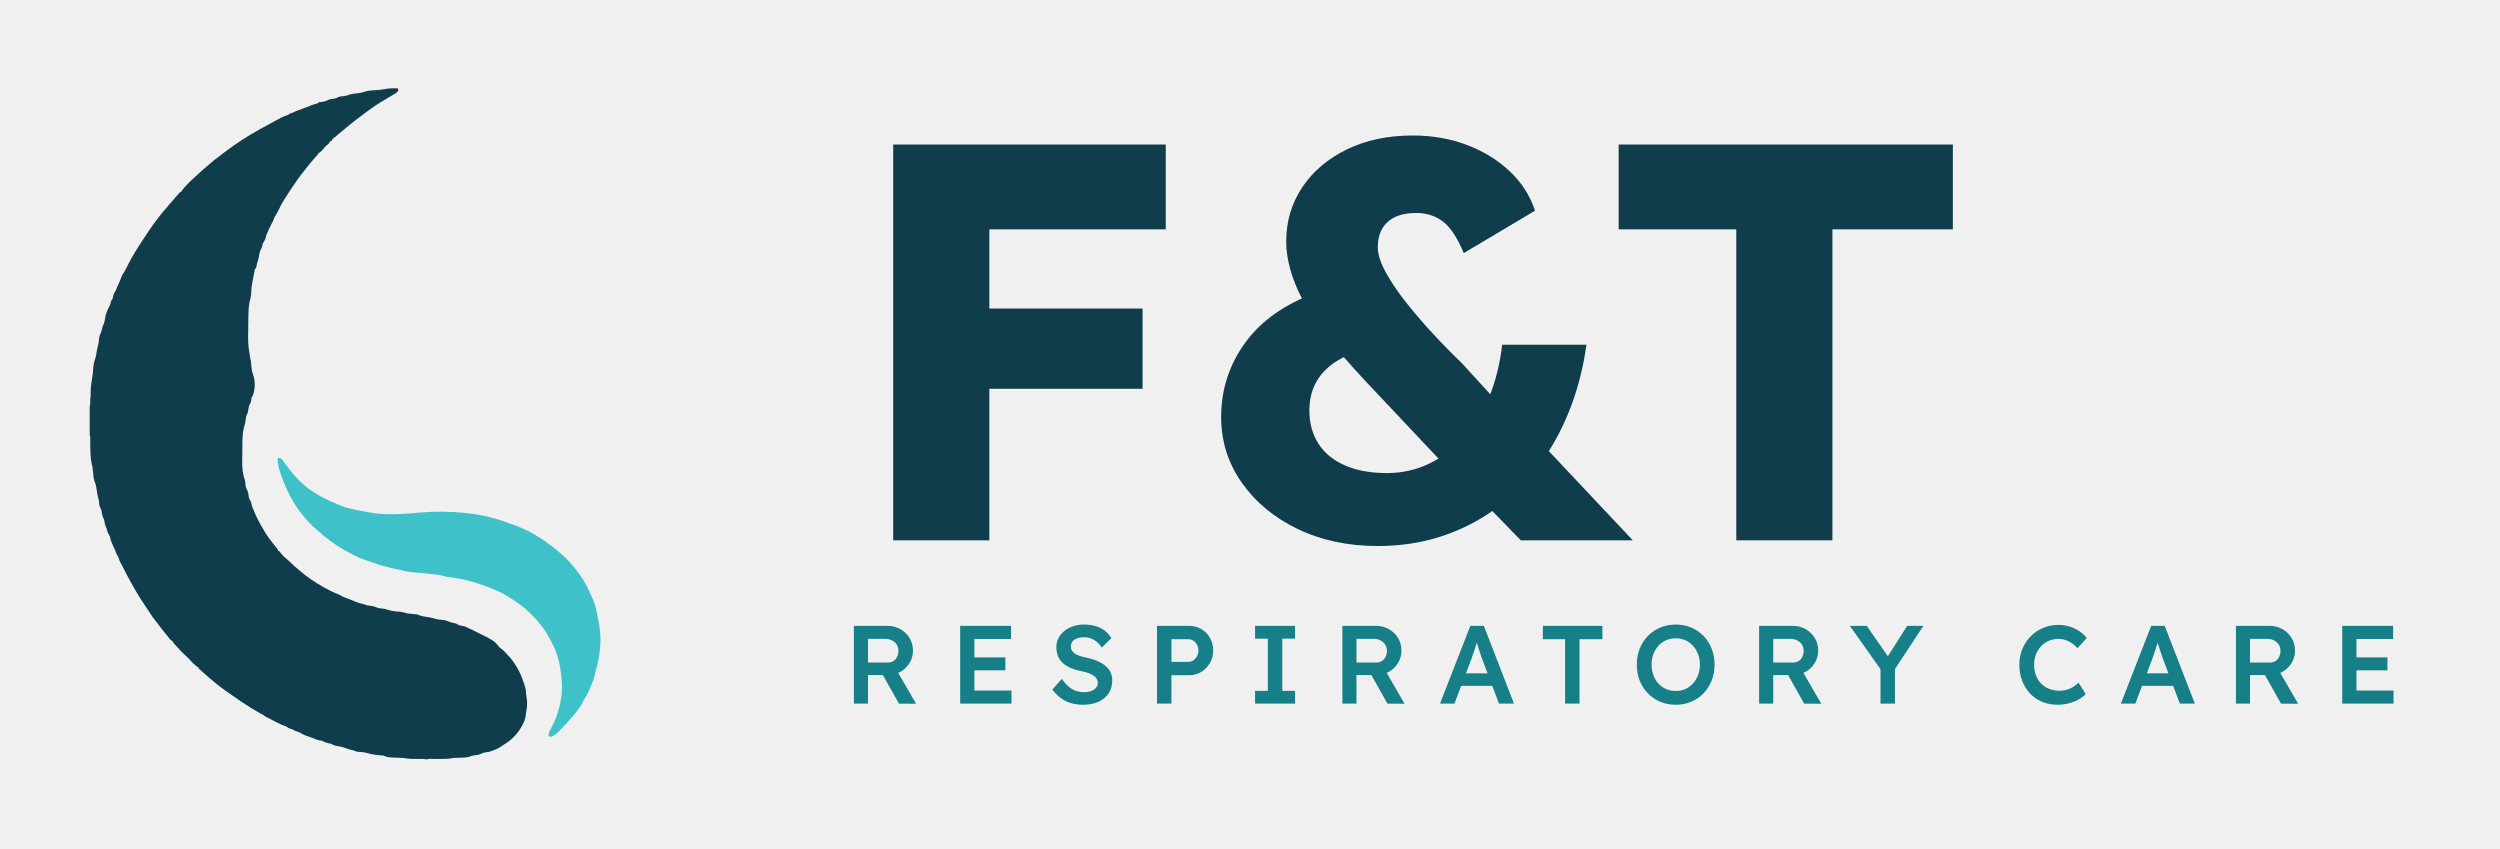
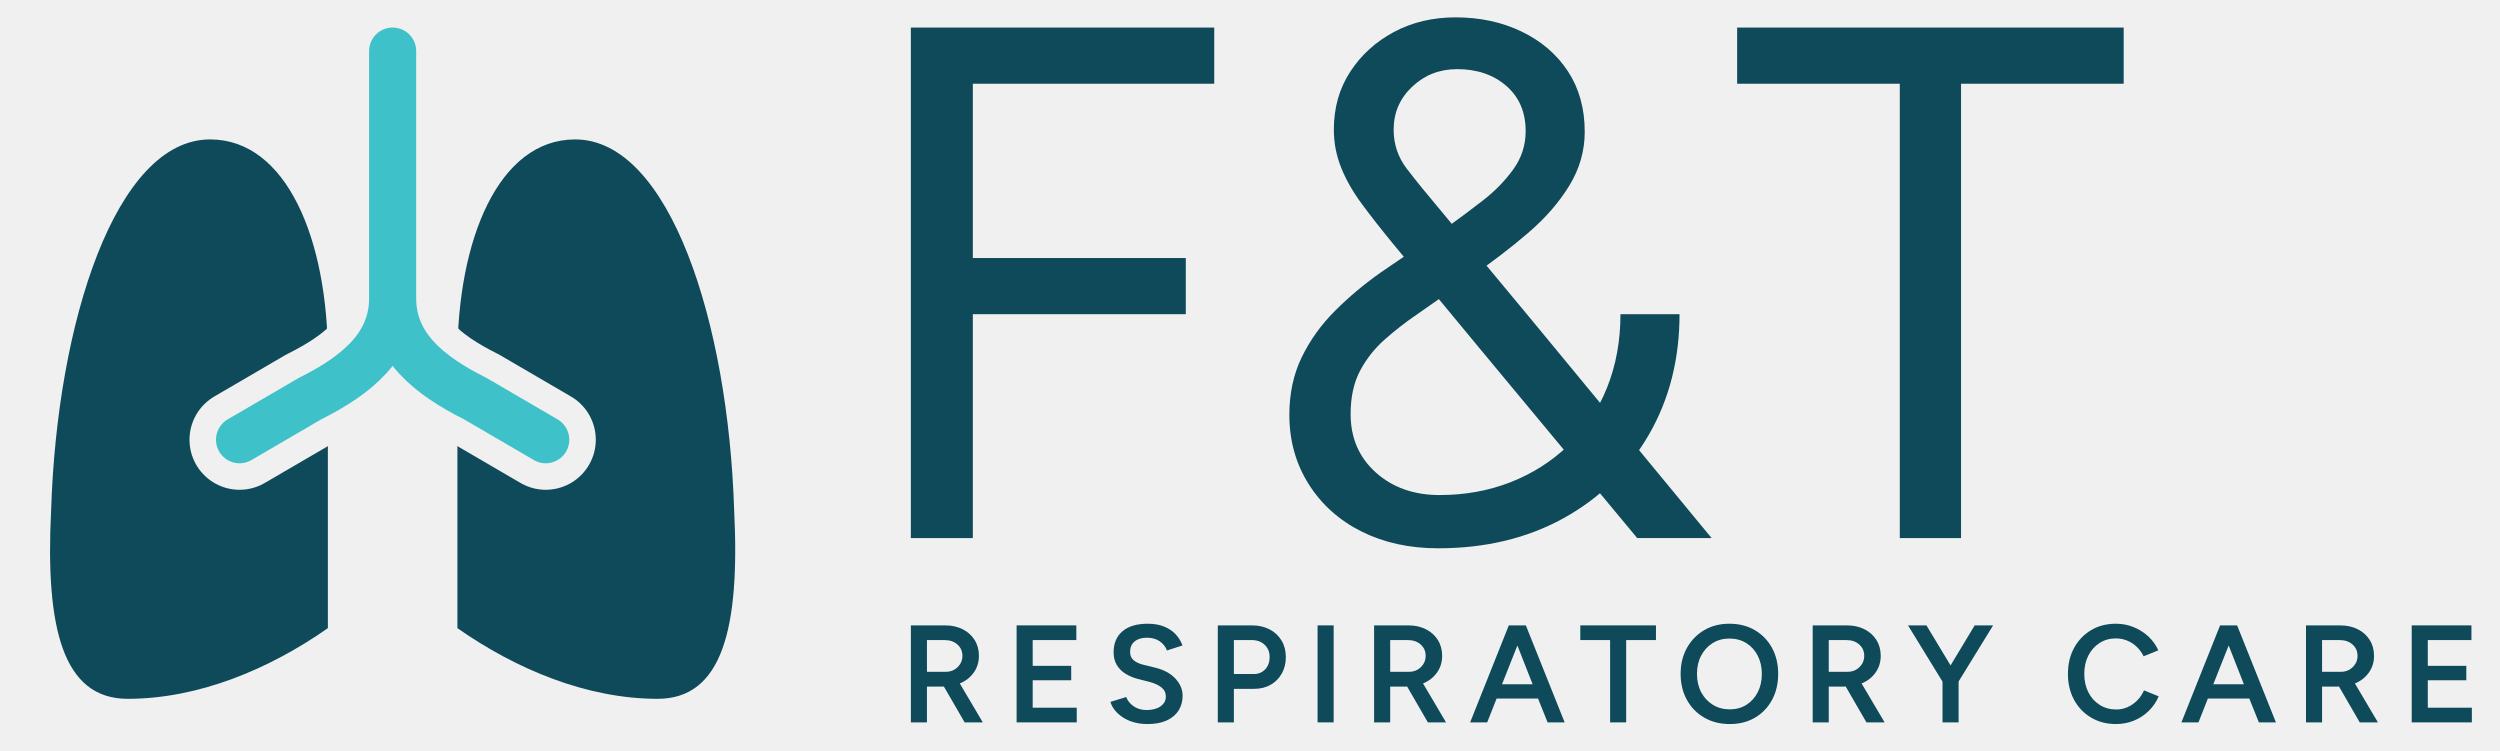
- <svg xmlns="http://www.w3.org/2000/svg" viewBox="-100 -100 3537 1200">
-   <g transform="scale(0.6748)">
-     <path d="M0 0 C0.3 1.6 0.7 3.3 1 5 C-2.7 9.9 -7.9 12.4 -13.1 15.4 C-19.3 18.9 -25.4 22.5 -31.4 26.3 C-34.3 28.2 -37.3 30 -40.3 31.8 C-47.5 36.2 -54.2 41.1 -61 46 C-61.9 46.7 -62.9 47.4 -63.9 48.1 C-69.8 52.3 -75.6 56.8 -81.4 61.2 C-84 63.2 -86.5 65.1 -89.1 67.1 C-97.6 73.5 -105.7 80.1 -113.7 87.1 C-116.4 89.5 -119.2 91.8 -122.1 94 C-126 97 -126 97 -128.8 99.8 C-131 102 -131 102 -135 104 C-135 104.7 -135 105.3 -135 106 C-135.7 106 -136.3 106 -137 106 C-137.7 107.3 -138.3 108.6 -139 110 C-139.5 110.2 -139.5 110.2 -142 111 C-142.7 112.3 -143.3 113.6 -144 115 C-146.7 117.3 -149.3 119.7 -152 122 C-154.4 124.6 -156.7 127.3 -159 130 C-160.6 131.7 -162.3 133.4 -164 135 C-164.7 135 -165.3 135 -166 135 C-166.7 136.3 -167.3 137.6 -168 139 C-169.6 140.9 -171.3 142.7 -173.1 144.6 C-181.1 153.2 -188.3 162.3 -195.4 171.6 C-198.1 175.1 -200.8 178.5 -203.5 181.9 C-208.2 187.9 -212.5 194.1 -216.7 200.6 C-218.6 203.4 -220.5 206.2 -222.5 208.9 C-226.5 214.5 -230 220.4 -233.7 226.3 C-235.4 229 -237.2 231.8 -239.1 234.5 C-242.5 239.8 -245.3 245.4 -248 251 C-251.4 257.9 -255.1 264.5 -259 271 C-259.2 271.5 -259.2 271.5 -259.9 273.8 C-261.3 277.9 -263.3 281.5 -265.4 285.2 C-268.7 291.4 -271.6 297.5 -274 304 C-274.7 305.3 -275.3 306.6 -276 308 C-276.3 309.4 -276.5 310.8 -276.8 312.2 C-278.1 317.4 -280.2 320.6 -283 325 C-283.7 327.7 -284.4 330.3 -285 333 C-285.8 334.7 -286.6 336.4 -287.5 338.2 C-290 343.4 -290.8 348.2 -291.5 353.9 C-292.2 358.1 -293.6 362 -295 366 C-295.3 367.8 -295.7 369.5 -296 371.3 C-297 376 -297 376 -300 380 C-300.8 383.4 -300.8 383.4 -301.4 387.5 C-302.5 394 -303.7 400.4 -305.1 406.9 C-306.8 415.2 -307.4 423.2 -307.7 431.7 C-308.1 437.5 -309.5 442.5 -311 448 C-312.8 457.7 -313.3 467.1 -313.4 476.9 C-313.5 477.6 -313.5 477.6 -313.5 481.4 C-313.6 484.5 -313.6 487.6 -313.6 490.7 C-313.7 495.5 -313.8 500.2 -313.8 505 C-313.9 508 -313.9 511.1 -313.9 514.1 C-314 515.5 -314 516.9 -314 518.3 C-314.1 528.8 -313.8 539.2 -312.1 549.5 C-311.9 550.6 -311.7 551.6 -311.5 552.7 C-311.4 553.8 -311.2 554.9 -311 556 C-310.5 559.4 -310 562.8 -309.5 566.2 C-309.1 568.5 -308.6 570.8 -308 573 C-307.7 576.2 -307.4 579.3 -307.2 582.5 C-306.6 588.3 -306.1 593.5 -304 598.9 C-298.5 613.6 -299.1 629.3 -304 644 C-304.5 644.8 -304.5 644.8 -307 649 C-307.1 650.4 -307.3 651.9 -307.4 653.4 C-308 658 -308 658 -309.9 661.2 C-312.3 665.5 -312.9 668.9 -313.6 673.6 C-314.4 679.3 -315 682 -318 687 C-318.6 690.1 -318.6 690.1 -318.9 693.6 C-319.5 699.6 -320.8 704.9 -322.6 710.6 C-325.7 722.4 -325.9 733.9 -326 746.1 C-326 750.8 -326.1 755.5 -326.1 760.2 C-326.2 764.6 -326.2 769 -326.3 773.5 C-326.3 775.7 -326.3 777.9 -326.4 780.1 C-326.6 794.3 -325.7 807.6 -320.9 821.1 C-320 824 -320 824 -319.7 829.7 C-319.3 835.2 -317.7 839.2 -315.2 844.1 C-313.4 848.3 -313.1 852.6 -312.5 857.1 C-311.8 860.9 -310 863.7 -308 867 C-307.1 870 -306.4 873.1 -305.7 876.2 C-304.9 879.4 -303.6 882.1 -302 885 C-301.5 886.3 -301.1 887.6 -300.6 888.9 C-299 893.1 -297.1 897 -295 901 C-294.5 902.1 -293.9 903.2 -293.4 904.3 C-290.2 910.8 -286.9 917 -283 923 C-281.9 924.9 -280.9 926.7 -279.8 928.6 C-273.5 939.4 -265.9 949.3 -258 959 C-251 967.7 -251 967.7 -251 970 C-250.3 970 -249.7 970 -249 970 C-247.7 971.6 -246.4 973.2 -245.2 974.8 C-240.7 980.4 -235.7 984.8 -230.1 989.4 C-227.4 991.7 -224.9 994 -222.4 996.6 C-218.5 1000.6 -214.3 1004.2 -209.9 1007.7 C-207.6 1009.5 -205.4 1011.4 -203.2 1013.4 C-189.7 1025 -174.4 1035.2 -159 1044 C-158.3 1044.4 -158.3 1044.4 -154.5 1046.6 C-145.1 1051.9 -135.8 1056.6 -125.7 1060.5 C-121.9 1062 -118.5 1063.9 -115 1066 C-112.3 1067 -109.7 1068 -107 1069 C-104.5 1070 -102.1 1071 -99.6 1071.9 C-99 1072.2 -99 1072.2 -95.7 1073.5 C-92.7 1074.7 -89.8 1075.9 -86.8 1077.2 C-81.3 1079.3 -75.8 1080.6 -70 1082 C-68.4 1082.7 -66.7 1083.3 -65 1084 C-62.6 1084.3 -60.2 1084.6 -57.8 1084.9 C-53 1085.5 -49.8 1086.1 -45.4 1088.1 C-41.3 1089.9 -39.3 1090.3 -34.9 1090.4 C-29.7 1090.7 -25.5 1091.7 -20.6 1093.4 C-12.2 1096.3 -4 1096.9 4.8 1097.4 C10.2 1098 14.8 1099.4 20 1101 C23.3 1101.4 26.6 1101.7 29.9 1101.9 C40.6 1102.9 40.6 1102.9 45.8 1105 C51.3 1107.1 56 1107.7 61.8 1108.4 C66.7 1109.1 71.3 1110.3 76.1 1111.6 C81.8 1113.1 87.1 1114.3 92.9 1114.5 C98.9 1114.8 103.5 1116.5 108.9 1118.8 C112 1120 112 1120 117.4 1121.1 C122 1122 122 1122 125.4 1124 C130.1 1126.6 134.7 1127.1 140 1128 C144.4 1129.8 148.6 1131.8 152.8 1133.9 C155.4 1135.2 158 1136.5 160.6 1137.8 C201.8 1158 201.8 1158 213 1172 C214.5 1173.3 216.1 1174.6 217.8 1175.8 C223.2 1180 227.5 1184.8 232 1190 C233.1 1191.2 234.2 1192.4 235.4 1193.6 C248 1208.9 256.9 1225.1 263 1244 C263.4 1245.1 263.8 1246.3 264.3 1247.4 C266.9 1254.7 268.5 1261.1 268.8 1268.8 C269 1272.2 269.5 1275.4 270.1 1278.7 C271.4 1287.3 271.2 1295.1 269.6 1303.7 C268.9 1307.4 268.5 1311 268.1 1314.7 C267.3 1320.7 265.9 1325.6 263 1331 C262.6 1331.9 262.1 1332.8 261.7 1333.8 C253.2 1350.2 242.4 1362.9 227 1373 C226 1373.7 225 1374.3 223.9 1375 C222.1 1376.2 220.3 1377.3 218.4 1378.5 C216.3 1379.8 214.1 1381.3 212 1382.7 C207.1 1385.5 202.3 1387.2 197 1389 C195.4 1389.7 193.7 1390.3 192 1391 C189.9 1391.3 187.8 1391.6 185.7 1391.9 C181.5 1392.5 178.9 1393 175.1 1395 C170 1397.5 165.2 1397.9 159.6 1398.5 C155.4 1399.1 151.9 1400.4 148 1402 C140 1403.6 131.7 1403.4 123.5 1403.6 C114.3 1403.9 114.3 1403.9 111 1405 C101.2 1406.2 91.5 1406.1 81.6 1406 C78.4 1406 75.2 1406 72 1405.9 C70.6 1405.9 69.2 1405.9 67.7 1405.9 C64 1406 64 1406 59 1407 C57.4 1406.7 55.7 1406.3 54 1406 C50.4 1406 46.7 1406 43.1 1406 C32.6 1406.1 22.3 1406.1 12 1404 C8.1 1403.8 4.3 1403.6 0.4 1403.5 C-21.3 1402.8 -21.3 1402.8 -30 1399 C-33.4 1398.6 -36.8 1398.3 -40.2 1398.1 C-49.5 1397.4 -57.7 1395.7 -66.6 1393.1 C-72 1391.7 -77.3 1391.4 -82.9 1391.2 C-86.7 1390.9 -89.6 1389.7 -93 1388 C-96 1387.3 -99 1386.6 -102 1386 C-106.5 1384.6 -110.9 1383.1 -115.2 1381.4 C-119.2 1380.3 -122.6 1379.6 -126.6 1379.1 C-132.1 1378.3 -136 1376.6 -141 1374 C-142.6 1373.7 -144.3 1373.3 -146 1373 C-151 1372 -154.5 1370.3 -159 1368 C-162.3 1367.3 -165.7 1366.7 -169 1366 C-172.4 1364.7 -175.7 1363.4 -179 1362 C-183.3 1360.5 -187.7 1359 -192 1357.5 C-197.4 1355.5 -202.1 1353 -207 1350 C-208.5 1349.5 -210 1349 -211.5 1348.5 C-216 1347 -216 1347 -221 1344 C-222.1 1343.7 -223.3 1343.4 -224.4 1343.1 C-228.3 1341.9 -230.7 1340.2 -234 1338 C-236.7 1337 -239.3 1336 -242 1335 C-249.1 1331.9 -255.9 1328.5 -262.7 1324.8 C-266.9 1322.5 -271.2 1320.4 -275.4 1318.4 C-278 1317 -278 1317 -282 1314 C-284.5 1312.7 -286.9 1311.3 -289.4 1310 C-301.6 1303.2 -313.5 1295.9 -325 1288 C-327.5 1286.4 -329.9 1284.7 -332.4 1283.1 C-338.4 1279.1 -344.4 1274.9 -350.3 1270.6 C-354.4 1267.7 -358.6 1264.8 -362.8 1261.9 C-369 1257.4 -375.1 1252.9 -381 1248 C-381.6 1247.5 -381.6 1247.5 -384.7 1245 C-392.4 1238.8 -399.9 1232.5 -407.1 1225.7 C-409.6 1223.3 -412.2 1221.1 -414.8 1218.9 C-415.3 1218.4 -415.3 1218.4 -418 1216 C-418 1215.3 -418 1214.7 -418 1214 C-419.3 1213.3 -420.6 1212.7 -422 1212 C-426.5 1208.2 -430.5 1204.6 -434.3 1200.2 C-438 1196 -441.8 1192.4 -445.9 1188.6 C-451.9 1183 -457.6 1177.3 -463 1171 C-464.7 1169.2 -466.4 1167.3 -468.1 1165.5 C-472 1161 -472 1161 -472 1159 C-473.3 1158.3 -474.6 1157.7 -476 1157 C-478 1154.8 -478 1154.8 -480.2 1152.1 C-480.6 1151.6 -480.6 1151.6 -482.6 1149 C-483.4 1148 -484.2 1147 -485 1146 C-486.4 1144.3 -487.9 1142.5 -489.3 1140.8 C-494.1 1135 -498.6 1128.9 -503.1 1122.8 C-505.5 1119.7 -507.9 1116.7 -510.3 1113.7 C-513.5 1109.7 -516.2 1105.6 -518.9 1101.3 C-521.7 1097 -524.6 1092.7 -527.5 1088.5 C-537.4 1074.1 -546.6 1059.3 -555 1044 C-556.3 1041.8 -557.5 1039.6 -558.8 1037.4 C-565.3 1026 -571.4 1014.4 -577.1 1002.7 C-578.4 1000.2 -579.7 997.7 -581.1 995.3 C-583.4 991.4 -584.6 987.3 -586 983 C-587.3 980.7 -588.6 978.3 -590 976 C-591 973.3 -592 970.7 -593 968 C-593.7 966.7 -594.3 965.4 -595 964 C-597 960.1 -598.5 956.1 -600 952 C-600.7 950.7 -601.3 949.4 -602 948 C-602.3 946.4 -602.6 944.8 -602.9 943.1 C-604 938.1 -605.2 936.1 -608 932 C-609 928.7 -610 925.3 -611 922 C-611.5 920.9 -612 919.7 -612.6 918.6 C-614 915 -614 915 -614.9 909.6 C-616 904 -616 904 -618 899.6 C-620.1 894.9 -620.7 890.9 -621.4 885.8 C-622 883 -622 883 -624.1 879 C-626.2 874.6 -626.5 870.9 -626.7 866 C-627.1 862.3 -628.1 858.9 -629.2 855.3 C-630.7 849.2 -631.3 843 -632.2 836.8 C-633 832.2 -634.3 828.3 -636 824 C-638 818.1 -638.5 812.5 -638.9 806.4 C-639.6 797.9 -640.9 790.2 -643 782 C-644.1 775 -644.3 768.1 -644.6 761.1 C-644.6 760.5 -644.6 760.5 -644.7 757.5 C-645 749.3 -645.1 741.2 -644.9 733.1 C-645 730 -645 730 -646 727 C-646.1 722.5 -646.1 718 -646.1 713.5 C-646.1 712.2 -646.1 710.9 -646.1 709.5 C-646.1 706.7 -646.1 703.8 -646.1 701 C-646.1 696.6 -646.1 692.3 -646.1 688 C-646.1 685.2 -646.1 682.5 -646.1 679.7 C-646.1 678.4 -646.1 677.1 -646.1 675.8 C-646.1 674.6 -646.1 673.4 -646.1 672.1 C-646.1 671.1 -646.1 670 -646.1 668.9 C-646 666 -646 666 -645 661 C-645 659.4 -645 657.7 -645 656.1 C-645 651 -645 651 -644.5 648.2 C-643.9 644.4 -644 640.9 -644.1 637.1 C-644.1 627.3 -642.8 618 -641.2 608.4 C-640 600.7 -638.9 593.2 -638.5 585.4 C-638.1 578.2 -636.4 571.9 -634 565.1 C-632.7 561 -632.2 556.9 -631.6 552.8 C-630.9 548.6 -630 544.5 -628.9 540.4 C-627.7 535.4 -626.8 530.8 -626.6 525.6 C-626.1 520.8 -625.6 518.5 -623.6 514.4 C-621.1 509.1 -620.1 504.7 -619 499 C-618.3 497.6 -617.7 496.2 -617 494.7 C-614.9 489.8 -614.3 485.5 -613.6 480.3 C-612.1 471.8 -608.4 463.6 -604.4 456.1 C-603 453 -603 453 -602 448.9 C-601 445 -601 445 -598 441 C-597.7 439.4 -597.4 437.9 -597.1 436.2 C-595.9 430.7 -594.1 427.6 -591 423 C-590 420.3 -589 417.7 -588 415 C-587.4 413.8 -586.8 412.7 -586.2 411.5 C-584.2 407.4 -582.7 403.4 -581.1 399.1 C-578.8 392.7 -575.9 387.6 -572 382 C-570.7 379.5 -569.5 377.1 -568.2 374.6 C-561 359.8 -552.8 345.8 -544 332 C-543.6 331.4 -543.6 331.4 -541.8 328.5 C-535.7 318.9 -529.3 309.5 -523 300 C-522 298.5 -521 297 -520 295.4 C-517.2 291.3 -514.2 287.2 -511.2 283.2 C-505.2 275.3 -505.2 275.3 -502.7 271.8 C-497.6 264.8 -492 258.3 -486.3 251.8 C-483.2 248.2 -480.1 244.7 -477.1 241.1 C-473.1 236.3 -469.1 231.6 -465 227 C-464.2 226.1 -463.4 225.2 -462.6 224.3 C-461.8 223.4 -461 222.4 -460.2 221.5 C-459.4 220.6 -458.7 219.8 -457.9 218.9 C-456 217 -456 217 -454 217 C-453.3 215.7 -452.7 214.4 -452 213 C-442.2 201.5 -431.5 190.8 -420 181 C-417.9 179 -415.8 177.1 -413.7 175.1 C-408.8 170.6 -403.8 166.3 -398.6 162.1 C-396 160 -393.5 157.7 -391 155.4 C-386.9 151.7 -382.5 148.4 -378 145.2 C-374.6 142.7 -371.4 140.2 -368.2 137.6 C-361.3 132.2 -354.2 127 -347 122 C-346.6 121.7 -346.6 121.7 -344.4 120.1 C-320.5 103.2 -294.7 88.3 -268.8 74.5 C-266.1 73.1 -263.4 71.6 -260.7 70.1 C-243.4 60.6 -243.4 60.6 -234.8 57.4 C-231 56 -231 56 -226 53 C-223.3 52 -220.7 51 -218 50 C-217 49.5 -216.1 49 -215.1 48.5 C-211.2 46.6 -207.1 45.4 -203 44 C-201.8 43.5 -200.7 43 -199.5 42.5 C-196 41 -196 41 -191.6 39.6 C-187 38 -187 38 -182.4 35.9 C-178.3 34.1 -174.4 33.1 -170 32 C-168.4 31 -166.7 30 -165 29 C-164.2 28.9 -164.2 28.9 -159.9 28.6 C-154.3 28 -150.8 26.7 -145.9 24.2 C-141.7 22.5 -137.5 22.1 -133 21.5 C-130 21 -130 21 -125.9 18.9 C-121.6 16.8 -117.9 16.6 -113.1 16.3 C-109.9 16 -107.3 15.2 -104.2 14.1 C-97 11.4 -89.6 10.8 -82 10 C-77.4 9.5 -74.2 8.7 -69.8 7.1 C-61.7 4.5 -53.5 4.2 -45.2 3.7 C-38.6 3.3 -32.4 2.7 -25.9 1.4 C-17.3 -0.3 -8.8 -0.3 0 0 Z " fill="#0F3D4C" transform="translate(686,37)" />
-     <path d="M0 0 C6 0 6 0 9.2 3.1 C12.3 6.9 15 10.8 17.8 14.7 C32.6 35.5 51.4 56.1 73 70 C74.2 70.8 75.5 71.7 76.8 72.5 C92.9 83 110.4 91 128.2 98.1 C130 98.8 131.7 99.5 133.5 100.2 C135 100.8 136.5 101.4 138 102 C139.6 102.7 141.3 103.3 143 104 C156.2 107.3 169.7 109.9 183.1 112.4 C185.6 112.9 188 113.4 190.5 113.9 C225.2 120.6 263.4 117.6 298.3 114.4 C329.7 111.7 360.9 112 392.2 115.2 C393.3 115.4 394.3 115.5 395.3 115.6 C417.8 117.9 440.4 122.2 462 129 C462.5 129.1 462.5 129.1 465 129.9 C471.7 131.9 478.1 134.1 484.5 136.7 C486.9 137.6 489.2 138.4 491.6 139.2 C519.2 148.1 544.7 162.9 568 180 C569.4 181 570.8 182.1 572.3 183.1 C579.9 188.7 587.1 194.6 594 201 C595.3 202.1 596.5 203.1 597.8 204.2 C606.7 212.2 614.9 220.4 622 230 C623.3 231.6 624.6 233.2 625.9 234.8 C636.8 248.4 646 263 653 279 C654 281.2 655 283.4 656.1 285.6 C657 287.7 658 289.9 659 292 C659.4 292.9 659.9 293.9 660.3 294.8 C666.1 307.9 669 321.9 671.3 335.9 C672.2 341 673.2 346.1 674.4 351.1 C679.8 383.4 675.4 417.9 666 449 C665.6 451.1 665.2 453.3 664.8 455.4 C662.9 464.8 658.8 473.3 655 482 C654.2 484.1 653.3 486.2 652.5 488.4 C650.2 493.9 647.2 498.8 644 503.8 C642 507 642 507 640.1 510.9 C630.7 529.5 615.9 545.3 601.6 560.2 C598.8 563.2 596.1 566.2 593.4 569.4 C588.2 575.3 581.9 580.2 575 584 C573 584 571 584 569 584 C568.7 583.7 568.3 583.3 568 583 C568 576.2 569.4 573.7 572.7 567.9 C583.5 547.8 590.9 526.7 594 504 C594.3 502.7 594.7 501.4 595 500 C596.6 484.1 596.2 468.8 594 453 C593.8 450.9 593.5 448.8 593.3 446.8 C590.5 424.9 584.6 405.4 574 386 C573 384.2 572.1 382.4 571.1 380.6 C565.8 370.4 560.3 360.9 553 352 C552.4 351.2 551.7 350.3 551.1 349.5 C531.6 324.4 507.5 304.8 480 289 C478.9 288.4 477.8 287.7 476.7 287 C475.7 286.4 474.7 285.8 473.6 285.2 C472.8 284.7 471.9 284.1 471 283.6 C467.1 281.5 463.1 279.8 459 278 C457.5 277.3 456 276.7 454.4 276 C445.7 272.3 437 268.8 428 266 C425 265 421.9 264 418.9 262.9 C399 256.3 379.2 251.9 358.4 249.8 C353 249 353 249 348.2 247.5 C341.7 245.6 335.2 244.8 328.4 244.1 C327 243.9 325.6 243.7 324.2 243.6 C315.9 242.6 307.6 241.8 299.2 241 C297.4 240.8 295.6 240.7 293.8 240.5 C290.3 240.2 286.7 239.9 283.2 239.6 C274.2 238.8 265.9 237.4 257.2 234.9 C253.4 233.8 249.5 233.1 245.6 232.4 C239.8 231.4 234.6 229.9 229 228 C226.7 227.5 224.4 227 222.1 226.6 C216 225.3 210.7 223.4 205 221 C203 220.4 200.9 219.7 198.9 219.1 C191.1 216.8 183.6 213.9 176 211 C174.4 210.4 172.8 209.8 171.2 209.2 C162.9 205.6 155 201.3 147 197 C145.5 196.2 143.9 195.4 142.3 194.5 C126.8 186.1 112.7 176.1 99 165 C98 164.2 97 163.4 96 162.6 C89.8 157.6 83.9 152.4 78 147 C76.9 146.1 75.9 145.1 74.8 144.2 C67.8 137.9 61.8 131.4 56 124 C54.6 122.3 53.1 120.6 51.7 118.9 C32.7 95.5 19.2 69.2 9 41 C8.6 39.8 8.1 38.6 7.6 37.3 C3.5 25.4 -0.5 12.7 0 0 Z " fill="#3FC1C9" transform="translate(434,812)" />
+ <svg xmlns="http://www.w3.org/2000/svg" viewBox="-5.4 -105.4 489.7 147.0">
+   <g transform="translate(71.51,33.79) scale(1.1534)">
+     <mask id="h1" maskUnits="userSpaceOnUse" x="-80" y="-130" width="160" height="140">
+       <rect x="-80" y="-130" width="160" height="140" fill="#fff" />
+       <path d="M0,-112 L0,-70 C0,-62 -6,-57 -14,-53 L-26,-46 M0,-70 C0,-62 6,-57 14,-53 L26,-46" fill="none" stroke="#000" stroke-width="17" stroke-linecap="round" stroke-linejoin="round" />
+     </mask>
+     <g mask="url(#h1)">
+       <path d="M11.00,-60.00 C11.00,-80.00 18.00,-97.00 31.00,-97.00 C47.00,-97.00 57.00,-66.00 58.00,-34.00 C59.00,-14.00 56.00,-2.00 45.00,-2.00 C33.00,-2.00 21.00,-7.00 11.00,-14.00 Z" fill="#0E4A5A" />
+       <path d="M-11.00,-60.00 C-11.00,-80.00 -18.00,-97.00 -31.00,-97.00 C-47.00,-97.00 -57.00,-66.00 -58.00,-34.00 C-59.00,-14.00 -56.00,-2.00 -45.00,-2.00 C-33.00,-2.00 -21.00,-7.00 -11.00,-14.00 Z" fill="#0E4A5A" />
+     </g>
+     <path d="M0,-112 L0,-70 C0,-62 -6,-57 -14,-53 L-26,-46 M0,-70 C0,-62 6,-57 14,-53 L26,-46" fill="none" stroke="#3FC1C9" stroke-width="8" stroke-linecap="round" stroke-linejoin="round" />
  </g>
-   <path transform="translate(1093.3,664.5)" d="M70.4 0.0V-560.0H206.4V0.0ZM133.6 -214.4V-328.0H423.2V-214.4ZM133.6 -440.0V-560.0H456.0V-440.0ZM958.4 0.0 902.4 -57.6 854.4 -102.4 736.8 -227.2Q705.6 -260.8 684.0 -288.4Q662.4 -316.0 650.0 -339.6Q637.6 -363.2 632.0 -384.0Q626.4 -404.8 626.4 -422.4Q626.4 -465.6 649.2 -499.6Q672.0 -533.6 712.4 -553.2Q752.8 -572.8 805.6 -572.8Q846.4 -572.8 881.6 -559.6Q916.8 -546.4 942.4 -522.4Q968.0 -498.4 978.4 -466.4L877.6 -406.4Q864.0 -439.2 848.0 -451.2Q832.0 -463.2 810.4 -463.2Q792.8 -463.2 780.8 -457.6Q768.8 -452.0 762.4 -441.2Q756.0 -430.4 756.0 -414.4Q756.0 -399.2 768.4 -377.2Q780.8 -355.2 800.0 -331.6Q819.2 -308.0 839.2 -286.8Q859.2 -265.6 875.2 -250.4L934.4 -185.6L989.6 -135.2L1116.8 0.0ZM756.0 8.0Q692.8 8.0 642.8 -16.0Q592.8 -40.0 563.6 -81.6Q534.4 -123.2 534.4 -174.4Q534.4 -232.8 568.4 -279.6Q602.4 -326.4 668.8 -350.4L748.8 -272.8Q704.0 -263.2 681.6 -240.8Q659.2 -218.4 659.2 -184.0Q659.2 -156.8 672.0 -136.8Q684.8 -116.8 709.6 -106.0Q734.4 -95.2 768.8 -95.2Q800.8 -95.2 828.4 -108.4Q856.0 -121.6 878.0 -145.6Q900.0 -169.6 913.6 -202.8Q927.2 -236.0 932.0 -276.8H1051.2Q1044.0 -225.6 1026.4 -182.0Q1008.8 -138.4 982.0 -103.2Q955.2 -68.0 920.4 -43.2Q885.6 -18.4 844.4 -5.2Q803.2 8.0 756.0 8.0ZM1263.2 0.0V-440.0H1096.8V-560.0H1569.6V-440.0H1399.2V0.0Z" fill="#0F3D4C" />
-   <path transform="translate(1093.3,895.5)" d="M14.771 0.0V-110.0H62.543Q72.443 -110.0 80.614 -105.364Q88.786 -100.729 93.579 -92.793Q98.371 -84.857 98.371 -74.957Q98.371 -65.529 93.579 -57.593Q88.786 -49.657 80.693 -45.021Q72.6 -40.386 62.543 -40.386H34.729V0.0ZM78.571 0.0 50.6 -49.657 71.657 -53.586 102.771 0.157ZM34.729 -58.143H62.7Q67.257 -58.143 70.636 -60.264Q74.014 -62.386 75.9 -66.157Q77.786 -69.929 77.786 -74.486Q77.786 -79.671 75.429 -83.443Q73.071 -87.214 68.829 -89.414Q64.586 -91.614 59.086 -91.614H34.729ZM165.157 0.0V-110.0H237.129V-91.457H185.271V-18.543H237.757V0.0ZM174.586 -47.143V-65.371H229.114V-47.143ZM339.114 1.571Q329.529 1.571 321.514 -0.864Q313.5 -3.3 307.057 -8.171Q300.614 -13.043 295.586 -19.957L308.943 -35.043Q316.643 -24.357 324.029 -20.271Q331.414 -16.186 340.686 -16.186Q346.029 -16.186 350.429 -17.836Q354.829 -19.486 357.343 -22.393Q359.857 -25.3 359.857 -29.071Q359.857 -31.743 358.836 -34.021Q357.814 -36.3 355.771 -38.107Q353.729 -39.914 350.743 -41.486Q347.757 -43.057 343.986 -44.157Q340.214 -45.257 335.657 -46.2Q327.014 -47.929 320.571 -50.836Q314.129 -53.743 309.729 -58.064Q305.329 -62.386 303.286 -67.807Q301.243 -73.229 301.243 -80.143Q301.243 -87.057 304.307 -92.871Q307.371 -98.686 312.714 -102.929Q318.057 -107.171 325.129 -109.529Q332.2 -111.886 340.371 -111.886Q349.643 -111.886 356.95 -109.686Q364.257 -107.486 369.836 -103.164Q375.414 -98.843 379.029 -92.714L365.514 -79.357Q362.371 -84.229 358.443 -87.45Q354.514 -90.671 349.957 -92.321Q345.4 -93.971 340.371 -93.971Q334.714 -93.971 330.55 -92.4Q326.386 -90.829 324.029 -87.921Q321.671 -85.014 321.671 -80.929Q321.671 -77.786 323.086 -75.35Q324.5 -72.914 327.093 -71.029Q329.686 -69.143 333.771 -67.729Q337.857 -66.314 343.043 -65.214Q351.686 -63.486 358.6 -60.579Q365.514 -57.671 370.386 -53.664Q375.257 -49.657 377.771 -44.55Q380.286 -39.443 380.286 -33.157Q380.286 -22.314 375.179 -14.536Q370.071 -6.757 360.8 -2.593Q351.529 1.571 339.114 1.571ZM443.614 0.0V-110.0H489.343Q498.771 -110.0 506.393 -105.443Q514.014 -100.886 518.571 -93.029Q523.129 -85.171 523.129 -75.429Q523.129 -65.529 518.571 -57.593Q514.014 -49.657 506.393 -44.943Q498.771 -40.229 489.343 -40.229H464.043V0.0ZM464.043 -59.086H487.929Q491.857 -59.086 495.079 -61.286Q498.3 -63.486 500.264 -67.1Q502.229 -70.714 502.229 -75.271Q502.229 -79.829 500.264 -83.364Q498.3 -86.9 495.079 -89.021Q491.857 -91.143 487.929 -91.143H464.043ZM582.371 0.0V-18.071H600.443V-91.929H582.371V-110.0H638.943V-91.929H620.871V-18.071H638.943V0.0ZM705.886 0.0V-110.0H753.657Q763.557 -110.0 771.729 -105.364Q779.9 -100.729 784.693 -92.793Q789.486 -84.857 789.486 -74.957Q789.486 -65.529 784.693 -57.593Q779.9 -49.657 771.807 -45.021Q763.714 -40.386 753.657 -40.386H725.843V0.0ZM769.686 0.0 741.714 -49.657 762.771 -53.586 793.886 0.157ZM725.843 -58.143H753.814Q758.371 -58.143 761.75 -60.264Q765.129 -62.386 767.014 -66.157Q768.9 -69.929 768.9 -74.486Q768.9 -79.671 766.543 -83.443Q764.186 -87.214 759.943 -89.414Q755.7 -91.614 750.2 -91.614H725.843ZM844.014 0.0 886.914 -110.0H906.086L948.671 0.0H927.457L903.886 -62.543Q903.1 -64.429 901.764 -68.514Q900.429 -72.6 898.857 -77.393Q897.286 -82.186 896.029 -86.35Q894.771 -90.514 894.143 -92.4L898.071 -92.557Q897.129 -89.414 895.871 -85.486Q894.614 -81.557 893.2 -77.314Q891.786 -73.071 890.45 -69.143Q889.114 -65.214 888.014 -62.071L864.443 0.0ZM863.5 -25.143 870.571 -42.9H920.7L928.243 -25.143ZM1020.957 0.0V-91.143H989.529V-110.0H1073.757V-91.143H1041.386V0.0ZM1177.471 1.571Q1165.686 1.571 1155.629 -2.671Q1145.571 -6.914 1138.107 -14.536Q1130.643 -22.157 1126.557 -32.529Q1122.471 -42.9 1122.471 -55.157Q1122.471 -67.414 1126.557 -77.786Q1130.643 -88.157 1138.107 -95.779Q1145.571 -103.4 1155.629 -107.643Q1165.686 -111.886 1177.471 -111.886Q1189.414 -111.886 1199.471 -107.643Q1209.529 -103.4 1216.914 -95.7Q1224.3 -88.0 1228.386 -77.707Q1232.471 -67.414 1232.471 -55.157Q1232.471 -43.057 1228.386 -32.686Q1224.3 -22.314 1216.914 -14.614Q1209.529 -6.914 1199.471 -2.671Q1189.414 1.571 1177.471 1.571ZM1177.471 -17.914Q1185.014 -17.914 1191.221 -20.664Q1197.429 -23.414 1201.986 -28.521Q1206.543 -33.629 1209.136 -40.386Q1211.729 -47.143 1211.729 -55.157Q1211.729 -63.171 1209.136 -69.929Q1206.543 -76.686 1201.986 -81.793Q1197.429 -86.9 1191.221 -89.65Q1185.014 -92.4 1177.471 -92.4Q1170.086 -92.4 1163.8 -89.65Q1157.514 -86.9 1152.957 -81.871Q1148.4 -76.843 1145.886 -70.086Q1143.371 -63.329 1143.371 -55.157Q1143.371 -47.143 1145.886 -40.307Q1148.4 -33.471 1152.957 -28.443Q1157.514 -23.414 1163.8 -20.664Q1170.086 -17.914 1177.471 -17.914ZM1295.486 0.0V-110.0H1343.257Q1353.157 -110.0 1361.329 -105.364Q1369.5 -100.729 1374.293 -92.793Q1379.086 -84.857 1379.086 -74.957Q1379.086 -65.529 1374.293 -57.593Q1369.5 -49.657 1361.407 -45.021Q1353.314 -40.386 1343.257 -40.386H1315.443V0.0ZM1359.286 0.0 1331.314 -49.657 1352.371 -53.586 1383.486 0.157ZM1315.443 -58.143H1343.414Q1347.971 -58.143 1351.35 -60.264Q1354.729 -62.386 1356.614 -66.157Q1358.5 -69.929 1358.5 -74.486Q1358.5 -79.671 1356.143 -83.443Q1353.786 -87.214 1349.543 -89.414Q1345.3 -91.614 1339.8 -91.614H1315.443ZM1467.243 0.0V-54.843L1468.343 -47.143L1423.871 -110.0H1447.757L1481.7 -61.286L1474.314 -61.757L1504.957 -110.0H1527.9L1485.314 -45.414L1487.671 -56.1V0.0ZM1717.886 1.571Q1705.943 1.571 1696.043 -2.514Q1686.143 -6.6 1678.914 -14.221Q1671.686 -21.843 1667.679 -32.293Q1663.671 -42.743 1663.671 -55.157Q1663.671 -67.1 1667.914 -77.314Q1672.157 -87.529 1679.7 -95.229Q1687.243 -102.929 1697.3 -107.171Q1707.357 -111.414 1719.143 -111.414Q1727.157 -111.414 1734.7 -109.057Q1742.243 -106.7 1748.529 -102.536Q1754.814 -98.371 1759.057 -92.871L1746.014 -78.571Q1741.929 -82.814 1737.607 -85.721Q1733.286 -88.629 1728.65 -90.121Q1724.014 -91.614 1719.143 -91.614Q1711.914 -91.614 1705.55 -88.943Q1699.186 -86.271 1694.55 -81.4Q1689.914 -76.529 1687.243 -69.85Q1684.571 -63.171 1684.571 -55.0Q1684.571 -46.671 1687.164 -39.914Q1689.757 -33.157 1694.55 -28.286Q1699.343 -23.414 1706.021 -20.821Q1712.7 -18.229 1720.714 -18.229Q1725.9 -18.229 1730.771 -19.643Q1735.643 -21.057 1739.807 -23.65Q1743.971 -26.243 1747.429 -29.7L1757.486 -13.514Q1753.714 -9.271 1747.429 -5.814Q1741.143 -2.357 1733.364 -0.393Q1725.586 1.571 1717.886 1.571ZM1807.3 0.0 1850.2 -110.0H1869.371L1911.957 0.0H1890.743L1867.171 -62.543Q1866.386 -64.429 1865.05 -68.514Q1863.714 -72.6 1862.143 -77.393Q1860.571 -82.186 1859.314 -86.35Q1858.057 -90.514 1857.429 -92.4L1861.357 -92.557Q1860.414 -89.414 1859.157 -85.486Q1857.9 -81.557 1856.486 -77.314Q1855.071 -73.071 1853.736 -69.143Q1852.4 -65.214 1851.3 -62.071L1827.729 0.0ZM1826.786 -25.143 1833.857 -42.9H1883.986L1891.529 -25.143ZM1970.1 0.0V-110.0H2017.871Q2027.771 -110.0 2035.943 -105.364Q2044.114 -100.729 2048.907 -92.793Q2053.7 -84.857 2053.7 -74.957Q2053.7 -65.529 2048.907 -57.593Q2044.114 -49.657 2036.021 -45.021Q2027.929 -40.386 2017.871 -40.386H1990.057V0.0ZM2033.9 0.0 2005.929 -49.657 2026.986 -53.586 2058.1 0.157ZM1990.057 -58.143H2018.029Q2022.586 -58.143 2025.964 -60.264Q2029.343 -62.386 2031.229 -66.157Q2033.114 -69.929 2033.114 -74.486Q2033.114 -79.671 2030.757 -83.443Q2028.4 -87.214 2024.157 -89.414Q2019.914 -91.614 2014.414 -91.614H1990.057ZM2120.486 0.0V-110.0H2192.457V-91.457H2140.6V-18.543H2193.086V0.0ZM2129.914 -47.143V-65.371H2184.443V-47.143Z" fill="#167F87" />
+   <g transform="translate(159.73,0.00)">
+     <path d="M13.286 0.0V-100.0H72.714V-89.0H25.429V-54.857H67.143V-43.857H25.429V0.0Z" fill="#0E4A5A" />
+     <path d="M116.571 2.0Q108.143 2.0 101.571 -1.286Q95.0 -4.571 91.214 -10.571Q87.429 -16.571 87.429 -24.143Q87.429 -30.429 89.857 -35.429Q92.286 -40.429 96.357 -44.5Q100.429 -48.571 105.286 -52.0L118.286 -60.857Q121.857 -63.429 125.357 -66.143Q128.857 -68.857 131.286 -72.214Q133.714 -75.571 133.714 -79.714Q133.714 -85.286 129.929 -88.571Q126.143 -91.857 120.286 -91.857Q115.143 -91.857 111.5 -88.429Q107.857 -85.0 107.857 -80.0Q107.857 -75.714 110.429 -72.357Q113.0 -69.0 116.857 -64.429L134.429 -43.286L170.143 0.0H155.571L124.714 -37.143L107.571 -57.857Q104.286 -61.857 101.643 -65.429Q99.0 -69.0 97.571 -72.571Q96.143 -76.143 96.143 -80.0Q96.143 -86.429 99.357 -91.357Q102.571 -96.286 107.929 -99.143Q113.286 -102.0 120.0 -102.0Q127.143 -102.0 132.929 -99.214Q138.714 -96.429 142.0 -91.429Q145.286 -86.429 145.286 -79.571Q145.286 -74.0 142.286 -69.071Q139.286 -64.143 134.214 -59.786Q129.143 -55.429 122.714 -51.0L112.286 -43.714Q109.143 -41.571 106.143 -38.929Q103.143 -36.286 101.286 -32.786Q99.429 -29.286 99.429 -24.286Q99.429 -17.286 104.357 -12.857Q109.286 -8.429 116.857 -8.429Q124.286 -8.429 130.714 -10.929Q137.143 -13.429 142.071 -18.143Q147.0 -22.857 149.643 -29.429Q152.286 -36.0 152.286 -43.857H163.857Q163.857 -30.571 157.786 -20.143Q151.714 -9.714 141.071 -3.857Q130.429 2.0 116.571 2.0Z" fill="#0E4A5A" />
+     <path d="M207 0.0V-89.0H175.143V-100.0H250.857V-89.0H219V0.0Z" fill="#0E4A5A" />
+   </g>
+   <g transform="translate(170.77,36.10)">
+     <path d="M2.253 0.0V-19.0H8.957Q10.911 -19.0 12.404 -18.24Q13.897 -17.48 14.739 -16.136Q15.58 -14.793 15.58 -13.029Q15.58 -11.156 14.549 -9.731Q13.517 -8.306 11.834 -7.627L16.34 0.0H12.784L8.713 -7.03Q8.55 -7.003 8.374 -7.003Q8.197 -7.003 8.007 -7.003H5.401V0.0ZM5.401 -9.907H9.093Q10.016 -9.907 10.735 -10.314Q11.454 -10.721 11.902 -11.427Q12.35 -12.133 12.35 -13.029Q12.35 -14.386 11.373 -15.254Q10.396 -16.123 8.849 -16.123H5.401Z" fill="#0E4A5A" />
+     <path d="M22.963 0.0V-19.0H34.661V-16.123H26.111V-11.074H33.657V-8.251H26.111V-2.877H34.743V0.0Z" fill="#0E4A5A" />
+     <path d="M48.64 0.326Q47.147 0.326 45.912 -0.027Q44.677 -0.38 43.741 -1.004Q42.804 -1.629 42.194 -2.402Q41.583 -3.176 41.339 -4.017L44.433 -4.967Q44.786 -3.963 45.817 -3.203Q46.849 -2.443 48.369 -2.416Q50.133 -2.416 51.164 -3.149Q52.196 -3.881 52.196 -5.076Q52.196 -6.161 51.327 -6.854Q50.459 -7.546 48.993 -7.926L46.659 -8.523Q45.329 -8.876 44.256 -9.554Q43.184 -10.233 42.574 -11.264Q41.963 -12.296 41.963 -13.707Q41.963 -16.367 43.7 -17.846Q45.437 -19.326 48.667 -19.326Q50.486 -19.326 51.856 -18.769Q53.227 -18.213 54.123 -17.249Q55.019 -16.286 55.453 -15.064L52.413 -14.087Q52.006 -15.173 51.001 -15.879Q49.997 -16.584 48.504 -16.584Q46.957 -16.584 46.075 -15.851Q45.193 -15.119 45.193 -13.816Q45.193 -12.757 45.885 -12.174Q46.577 -11.59 47.771 -11.291L50.106 -10.721Q52.657 -10.097 54.069 -8.577Q55.48 -7.057 55.48 -5.211Q55.48 -3.583 54.693 -2.334Q53.906 -1.086 52.372 -0.38Q50.839 0.326 48.64 0.326Z" fill="#0E4A5A" />
+     <path d="M62.374 0.0V-19.0H69.079Q71.033 -19.0 72.526 -18.213Q74.019 -17.426 74.86 -16.028Q75.701 -14.63 75.701 -12.784Q75.701 -10.993 74.914 -9.581Q74.127 -8.17 72.729 -7.369Q71.331 -6.569 69.486 -6.569H65.523V0.0ZM65.523 -9.473H69.431Q70.789 -9.473 71.657 -10.396Q72.526 -11.319 72.526 -12.784Q72.526 -14.277 71.549 -15.2Q70.571 -16.123 69.024 -16.123H65.523Z" fill="#0E4A5A" />
+     <path d="M81.917 0.0V-19.0H85.066V0.0Z" fill="#0E4A5A" />
+     <path d="M92.991 0.0V-19.0H99.696Q101.65 -19.0 103.143 -18.24Q104.636 -17.48 105.477 -16.136Q106.319 -14.793 106.319 -13.029Q106.319 -11.156 105.287 -9.731Q104.256 -8.306 102.573 -7.627L107.079 0.0H103.523L99.451 -7.03Q99.289 -7.003 99.112 -7.003Q98.936 -7.003 98.746 -7.003H96.14V0.0ZM96.14 -9.907H99.831Q100.754 -9.907 101.474 -10.314Q102.193 -10.721 102.641 -11.427Q103.089 -12.133 103.089 -13.029Q103.089 -14.386 102.111 -15.254Q101.134 -16.123 99.587 -16.123H96.14Z" fill="#0E4A5A" />
+     <path d="M111.801 0.0 119.374 -19.0H122.713L130.313 0.0H126.974L125.101 -4.669H116.986L115.14 0.0ZM118.044 -7.464H124.043L121.057 -15.064Z" fill="#0E4A5A" />
+     <path d="M139.216 0.0V-16.123H133.38V-19.0H148.2V-16.123H142.364V0.0Z" fill="#0E4A5A" />
+     <path d="M162.667 0.326Q159.844 0.326 157.673 -0.923Q155.501 -2.171 154.266 -4.397Q153.031 -6.623 153.031 -9.5Q153.031 -12.377 154.266 -14.589Q155.501 -16.801 157.646 -18.064Q159.79 -19.326 162.586 -19.326Q165.409 -19.326 167.566 -18.064Q169.724 -16.801 170.932 -14.589Q172.14 -12.377 172.14 -9.5Q172.14 -6.623 170.932 -4.397Q169.724 -2.171 167.594 -0.923Q165.463 0.326 162.667 0.326ZM162.667 -2.551Q164.513 -2.551 165.924 -3.447Q167.336 -4.343 168.136 -5.904Q168.937 -7.464 168.937 -9.5Q168.937 -11.509 168.123 -13.083Q167.309 -14.657 165.884 -15.539Q164.459 -16.421 162.586 -16.421Q160.74 -16.421 159.315 -15.539Q157.89 -14.657 157.062 -13.096Q156.234 -11.536 156.234 -9.5Q156.234 -7.464 157.062 -5.904Q157.89 -4.343 159.342 -3.447Q160.794 -2.551 162.667 -2.551Z" fill="#0E4A5A" />
+     <path d="M178.899 0.0V-19.0H185.603Q187.557 -19.0 189.05 -18.24Q190.543 -17.48 191.384 -16.136Q192.226 -14.793 192.226 -13.029Q192.226 -11.156 191.194 -9.731Q190.163 -8.306 188.48 -7.627L192.986 0.0H189.43L185.359 -7.03Q185.196 -7.003 185.019 -7.003Q184.843 -7.003 184.653 -7.003H182.047V0.0ZM182.047 -9.907H185.739Q186.661 -9.907 187.381 -10.314Q188.1 -10.721 188.548 -11.427Q188.996 -12.133 188.996 -13.029Q188.996 -14.386 188.019 -15.254Q187.041 -16.123 185.494 -16.123H182.047Z" fill="#0E4A5A" />
+     <path d="M204.331 0.0V-7.98L197.573 -19.0H201.183L205.906 -11.156L210.629 -19.0H214.239L207.48 -8.007V0.0Z" fill="#0E4A5A" />
+     <path d="" fill="#0E4A5A" />
+     <path d="M238.314 0.326Q235.573 0.326 233.442 -0.936Q231.311 -2.199 230.104 -4.411Q228.896 -6.623 228.896 -9.5Q228.896 -12.377 230.104 -14.589Q231.311 -16.801 233.429 -18.064Q235.546 -19.326 238.287 -19.326Q240.133 -19.326 241.761 -18.661Q243.39 -17.996 244.652 -16.829Q245.914 -15.661 246.593 -14.114L243.716 -12.947Q243.227 -13.979 242.399 -14.779Q241.571 -15.58 240.513 -16.014Q239.454 -16.449 238.287 -16.449Q236.496 -16.449 235.098 -15.553Q233.7 -14.657 232.899 -13.096Q232.099 -11.536 232.099 -9.5Q232.099 -7.464 232.899 -5.89Q233.7 -4.316 235.125 -3.42Q236.55 -2.524 238.369 -2.524Q239.563 -2.524 240.608 -2.999Q241.653 -3.474 242.481 -4.316Q243.309 -5.157 243.797 -6.27L246.674 -5.103Q245.996 -3.501 244.747 -2.266Q243.499 -1.031 241.843 -0.353Q240.187 0.326 238.314 0.326Z" fill="#0E4A5A" />
+     <path d="M251.126 0.0 258.699 -19.0H262.037L269.637 0.0H266.299L264.426 -4.669H256.31L254.464 0.0ZM257.369 -7.464H263.367L260.381 -15.064Z" fill="#0E4A5A" />
+     <path d="M275.527 0.0V-19.0H282.231Q284.186 -19.0 285.679 -18.24Q287.171 -17.48 288.013 -16.136Q288.854 -14.793 288.854 -13.029Q288.854 -11.156 287.823 -9.731Q286.791 -8.306 285.109 -7.627L289.614 0.0H286.059L281.987 -7.03Q281.824 -7.003 281.648 -7.003Q281.471 -7.003 281.281 -7.003H278.676V0.0ZM278.676 -9.907H282.367Q283.29 -9.907 284.009 -10.314Q284.729 -10.721 285.176 -11.427Q285.624 -12.133 285.624 -13.029Q285.624 -14.386 284.647 -15.254Q283.67 -16.123 282.123 -16.123H278.676Z" fill="#0E4A5A" />
+     <path d="M296.237 0.0V-19.0H307.936V-16.123H299.386V-11.074H306.931V-8.251H299.386V-2.877H308.017V0.0Z" fill="#0E4A5A" />
+   </g>
</svg>
